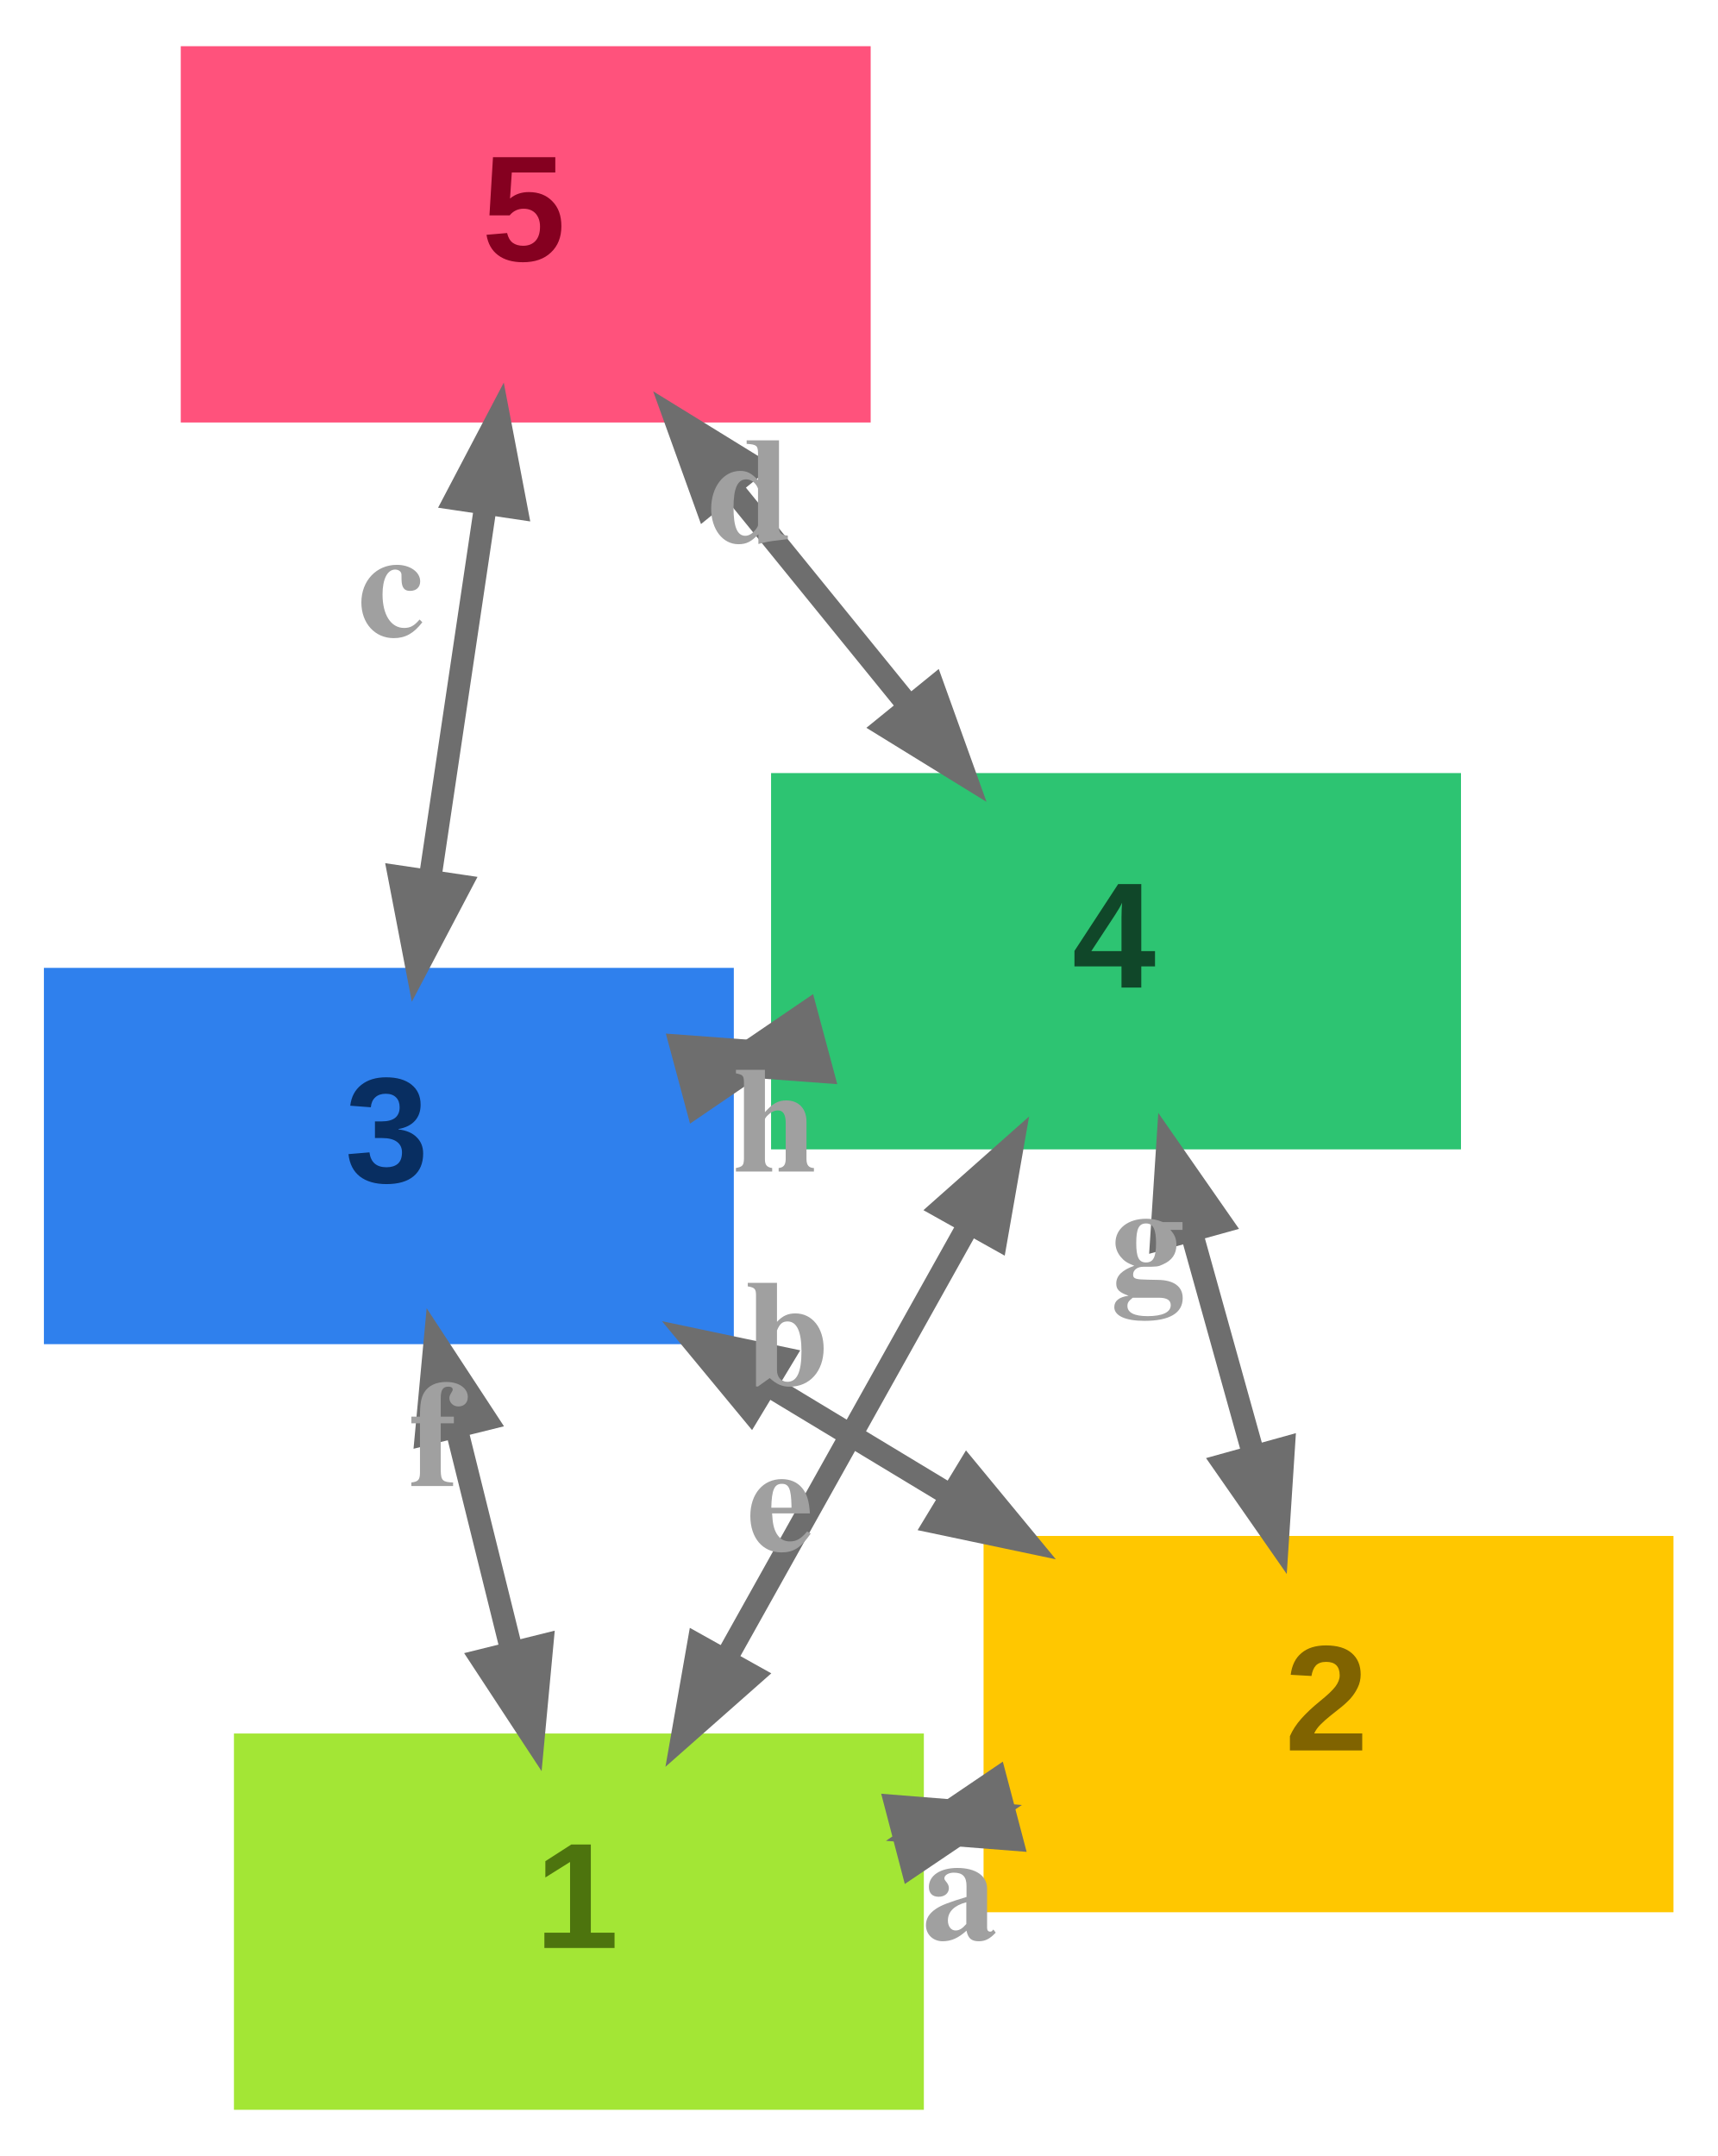
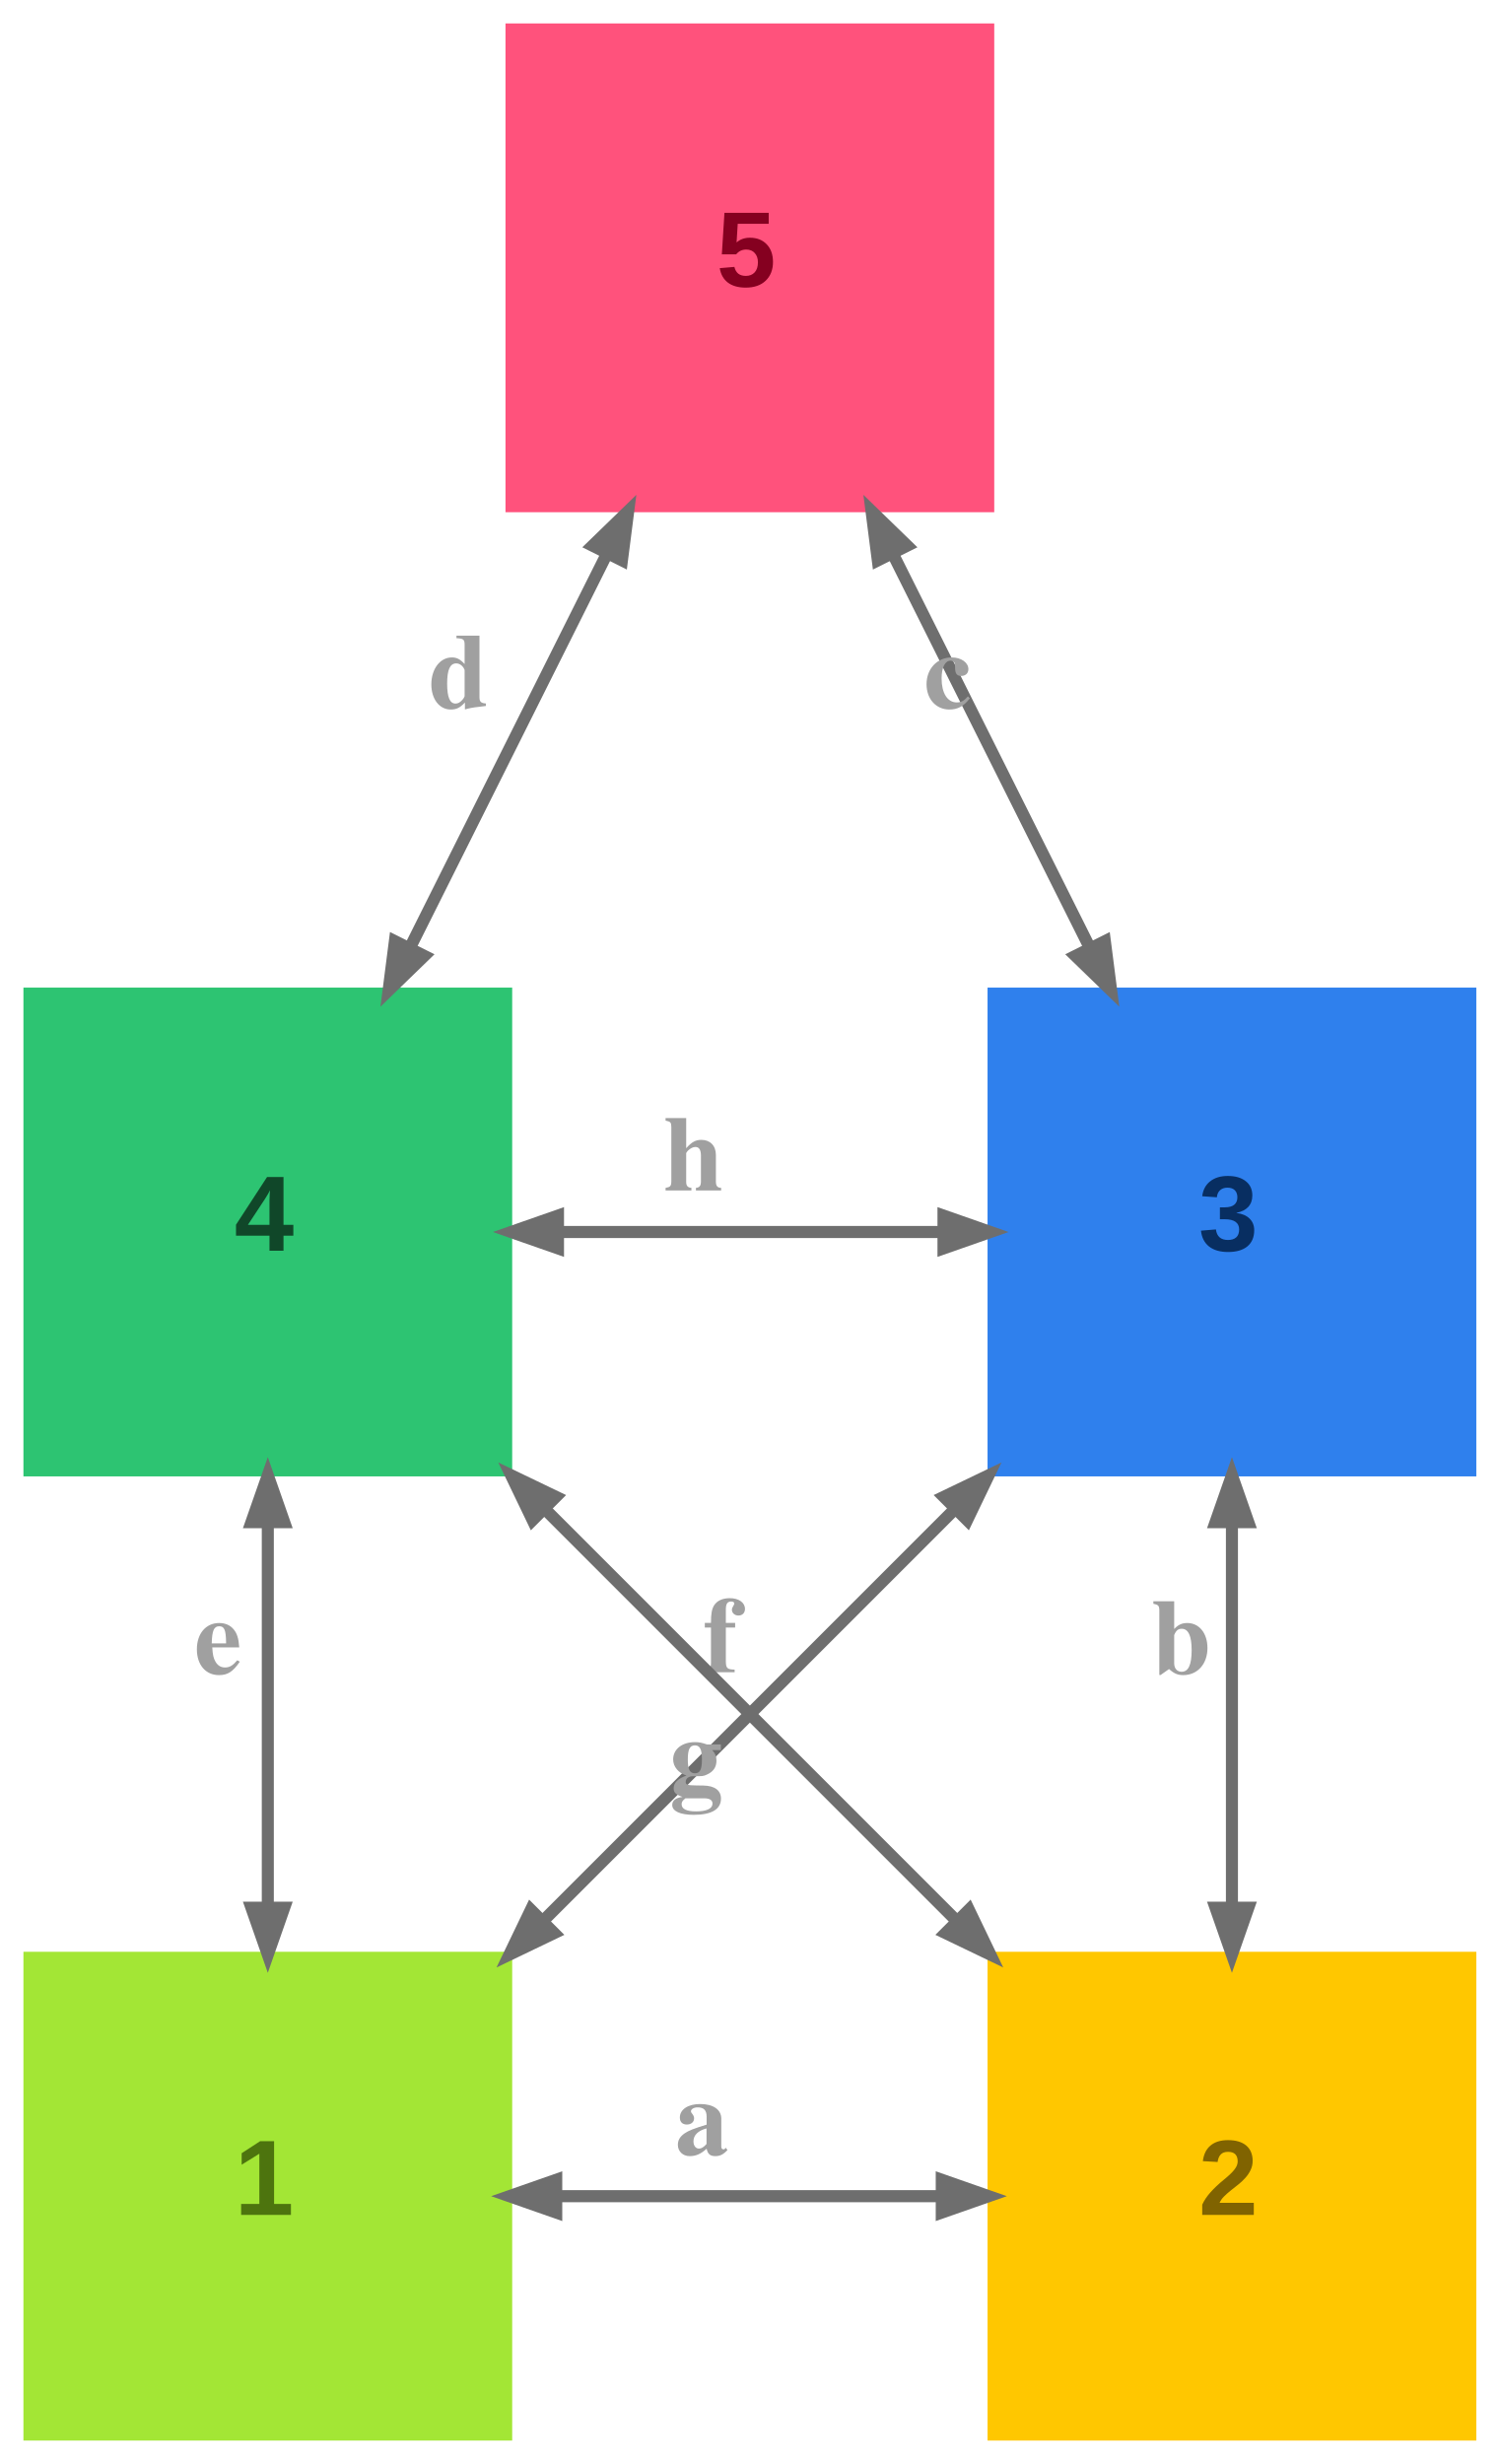
- <svg xmlns="http://www.w3.org/2000/svg" width="137pt" height="172pt" viewBox="0.00 0.00 136.91 171.52">
-   <g id="graph0" class="graph" transform="scale(1 1) rotate(0) translate(4 167.52)">
-     <polygon fill="transparent" stroke="transparent" points="-4,4 -4,-167.52 132.91,-167.52 132.91,4 -4,4" />
+ <svg xmlns="http://www.w3.org/2000/svg" width="224pt" height="368pt" viewBox="0.00 0.00 224.00 368.00">
+   <g id="graph0" class="graph" transform="scale(1 1) rotate(0) translate(4 364)">
+     <polygon fill="transparent" stroke="transparent" points="-4,4 -4,-364 220,-364 220,4 -4,4" />
    <g id="node1" class="node">
-       <polygon fill="#a3e635" stroke="#a3e635" points="69.15,-29 15.15,-29 15.15,0 69.15,0 69.15,-29" />
-       <text text-anchor="start" x="38.65" y="-12.4" font-family="Arial" font-weight="bold" font-size="12.00" fill="#4d740e">1</text>
+       <polygon fill="#a3e635" stroke="#a3e635" points="72,-72 0,-72 0,0 72,0 72,-72" />
+       <text text-anchor="start" x="31" y="-33.2" font-family="Arial" font-weight="bold" font-size="16.00" fill="#4d740e">1</text>
    </g>
    <g id="node2" class="node">
-       <polygon fill="#ffc700" stroke="#ffc700" points="128.91,-44.75 74.91,-44.75 74.91,-15.75 128.91,-15.75 128.91,-44.75" />
-       <text text-anchor="start" x="98.41" y="-28.15" font-family="Arial" font-weight="bold" font-size="12.00" fill="#806300">2</text>
+       <polygon fill="#ffc700" stroke="#ffc700" points="216,-72 144,-72 144,0 216,0 216,-72" />
+       <text text-anchor="start" x="175" y="-33.2" font-family="Arial" font-weight="bold" font-size="16.00" fill="#806300">2</text>
    </g>
    <g id="edge1" class="edge">
-       <path fill="none" stroke="#6e6e6e" stroke-width="1.8" d="M69.6,-21.74C69.54,-21.72 69.49,-21.71 69.43,-21.69" />
-       <polygon fill="#6e6e6e" stroke="#6e6e6e" stroke-width="1.8" points="67.44,-23.7 74.83,-23.11 68.68,-18.96 67.44,-23.7" />
-       <polygon fill="#6e6e6e" stroke="#6e6e6e" stroke-width="1.8" points="76.65,-21.06 69.26,-21.64 75.4,-25.8 76.65,-21.06" />
-       <text text-anchor="start" x="69.52" y="-13.11" font-family="Times,serif" font-weight="bold" font-size="12.00" fill="#a0a0a0">a</text>
+       <path fill="none" stroke="#6e6e6e" stroke-width="1.8" d="M136.55,-36C118.36,-36 97.28,-36 79.13,-36" />
+       <polygon fill="#6e6e6e" stroke="#6e6e6e" stroke-width="1.8" points="136.66,-38.45 143.66,-36 136.66,-33.55 136.66,-38.45" />
+       <polygon fill="#6e6e6e" stroke="#6e6e6e" stroke-width="1.8" points="79.08,-33.55 72.08,-36 79.08,-38.45 79.08,-33.55" />
+       <text text-anchor="start" x="96.84" y="-42.2" font-family="Times,serif" font-weight="bold" font-size="16.00" fill="#a0a0a0">a</text>
    </g>
    <g id="node3" class="node">
-       <polygon fill="#2f80ed" stroke="#2f80ed" points="54,-90.04 0,-90.04 0,-61.04 54,-61.04 54,-90.04" />
-       <text text-anchor="start" x="23.5" y="-73.44" font-family="Arial" font-weight="bold" font-size="12.00" fill="#082e61">3</text>
+       <polygon fill="#2f80ed" stroke="#2f80ed" points="216,-216 144,-216 144,-144 216,-144 216,-216" />
+       <text text-anchor="start" x="175" y="-177.2" font-family="Arial" font-weight="bold" font-size="16.00" fill="#082e61">3</text>
    </g>
    <g id="edge3" class="edge">
-       <path fill="none" stroke="#6e6e6e" stroke-width="1.8" d="M32.44,-53.62C33.86,-47.9 35.39,-41.74 36.8,-36.04" />
-       <polygon fill="#6e6e6e" stroke="#6e6e6e" stroke-width="1.8" points="29.98,-53.38 30.67,-60.76 34.73,-54.56 29.98,-53.38" />
-       <polygon fill="#6e6e6e" stroke="#6e6e6e" stroke-width="1.8" points="39.21,-36.52 38.52,-29.14 34.45,-35.34 39.21,-36.52" />
-       <text text-anchor="start" x="28.62" y="-49.23" font-family="Times,serif" font-weight="bold" font-size="12.00" fill="#a0a0a0">f</text>
+       <path fill="none" stroke="#6e6e6e" stroke-width="1.8" d="M138.69,-138.69C119.46,-119.46 96.64,-96.64 77.4,-77.4" />
+       <polygon fill="#6e6e6e" stroke="#6e6e6e" stroke-width="1.8" points="136.98,-140.45 143.66,-143.66 140.45,-136.98 136.98,-140.45" />
+       <polygon fill="#6e6e6e" stroke="#6e6e6e" stroke-width="1.8" points="78.76,-75.29 72.08,-72.08 75.29,-78.76 78.76,-75.29" />
+       <text text-anchor="start" x="101.05" y="-114.25" font-family="Times,serif" font-weight="bold" font-size="16.00" fill="#a0a0a0">f</text>
    </g>
    <g id="edge2" class="edge">
-       <path fill="none" stroke="#6e6e6e" stroke-width="1.8" d="M57.28,-57.23C61.98,-54.39 66.84,-51.45 71.55,-48.61" />
-       <polygon fill="#6e6e6e" stroke="#6e6e6e" stroke-width="1.8" points="55.84,-55.24 51.11,-60.96 58.37,-59.43 55.84,-55.24" />
-       <polygon fill="#6e6e6e" stroke="#6e6e6e" stroke-width="1.8" points="73.12,-50.52 77.84,-44.8 70.58,-46.33 73.12,-50.52" />
-       <text text-anchor="start" x="55.41" y="-57.32" font-family="Times,serif" font-weight="bold" font-size="12.00" fill="#a0a0a0">b</text>
+       <path fill="none" stroke="#6e6e6e" stroke-width="1.8" d="M180,-136.55C180,-118.36 180,-97.28 180,-79.13" />
+       <polygon fill="#6e6e6e" stroke="#6e6e6e" stroke-width="1.8" points="177.55,-136.66 180,-143.66 182.45,-136.66 177.55,-136.66" />
+       <polygon fill="#6e6e6e" stroke="#6e6e6e" stroke-width="1.8" points="182.45,-79.08 180,-72.08 177.55,-79.08 182.45,-79.08" />
+       <text text-anchor="start" x="168" y="-114.04" font-family="Times,serif" font-weight="bold" font-size="16.00" fill="#a0a0a0">b</text>
    </g>
    <g id="node4" class="node">
-       <polygon fill="#ff527c" stroke="#ff527c" points="64.91,-163.52 10.91,-163.52 10.91,-134.52 64.91,-134.52 64.91,-163.52" />
-       <text text-anchor="start" x="34.41" y="-146.92" font-family="Arial" font-weight="bold" font-size="12.00" fill="#850020">5</text>
+       <polygon fill="#ff527c" stroke="#ff527c" points="144,-360 72,-360 72,-288 144,-288 144,-360" />
+       <text text-anchor="start" x="103" y="-321.2" font-family="Arial" font-weight="bold" font-size="16.00" fill="#850020">5</text>
    </g>
    <g id="edge4" class="edge">
-       <path fill="none" stroke="#6e6e6e" stroke-width="1.8" d="M34.72,-127.49C33.33,-118.13 31.7,-107.15 30.29,-97.71" />
-       <polygon fill="#6e6e6e" stroke="#6e6e6e" stroke-width="1.8" points="32.31,-127.93 35.76,-134.5 37.15,-127.21 32.31,-127.93" />
-       <polygon fill="#6e6e6e" stroke="#6e6e6e" stroke-width="1.8" points="32.68,-97.09 29.23,-90.53 27.83,-97.81 32.68,-97.09" />
-       <text text-anchor="start" x="24.51" y="-117" font-family="Times,serif" font-weight="bold" font-size="12.00" fill="#a0a0a0">c</text>
+       <path fill="none" stroke="#6e6e6e" stroke-width="1.8" d="M129.32,-281.35C138.57,-262.86 149.38,-241.25 158.63,-222.74" />
+       <polygon fill="#6e6e6e" stroke="#6e6e6e" stroke-width="1.8" points="127.11,-280.31 126.17,-287.66 131.49,-282.5 127.11,-280.31" />
+       <polygon fill="#6e6e6e" stroke="#6e6e6e" stroke-width="1.8" points="161.02,-223.43 161.96,-216.08 156.64,-221.24 161.02,-223.43" />
+       <text text-anchor="start" x="133.98" y="-258.25" font-family="Times,serif" font-weight="bold" font-size="16.00" fill="#a0a0a0">c</text>
    </g>
    <g id="node5" class="node">
-       <polygon fill="#2dc472" stroke="#2dc472" points="111.97,-105.57 57.97,-105.57 57.97,-76.57 111.97,-76.57 111.97,-105.57" />
-       <text text-anchor="start" x="81.47" y="-88.97" font-family="Arial" font-weight="bold" font-size="12.00" fill="#104729">4</text>
+       <polygon fill="#2dc472" stroke="#2dc472" points="72,-216 0,-216 0,-144 72,-144 72,-216" />
+       <text text-anchor="start" x="31" y="-177.2" font-family="Arial" font-weight="bold" font-size="16.00" fill="#104729">4</text>
    </g>
    <g id="edge5" class="edge">
-       <path fill="none" stroke="#6e6e6e" stroke-width="1.8" d="M54.3,-128.83C58.9,-123.17 63.89,-117.02 68.49,-111.36" />
-       <polygon fill="#6e6e6e" stroke="#6e6e6e" stroke-width="1.8" points="52.3,-127.42 49.79,-134.39 56.1,-130.5 52.3,-127.42" />
-       <polygon fill="#6e6e6e" stroke="#6e6e6e" stroke-width="1.8" points="70.42,-112.87 72.93,-105.89 66.62,-109.78 70.42,-112.87" />
-       <text text-anchor="start" x="52.4" y="-124.49" font-family="Times,serif" font-weight="bold" font-size="12.00" fill="#a0a0a0">d</text>
+       <path fill="none" stroke="#6e6e6e" stroke-width="1.8" d="M86.68,-281.35C77.43,-262.86 66.62,-241.25 57.37,-222.74" />
+       <polygon fill="#6e6e6e" stroke="#6e6e6e" stroke-width="1.8" points="84.51,-282.5 89.83,-287.66 88.89,-280.31 84.51,-282.5" />
+       <polygon fill="#6e6e6e" stroke="#6e6e6e" stroke-width="1.8" points="59.36,-221.24 54.04,-216.08 54.98,-223.43 59.36,-221.24" />
+       <text text-anchor="start" x="60.02" y="-258.25" font-family="Times,serif" font-weight="bold" font-size="16.00" fill="#a0a0a0">d</text>
    </g>
    <g id="edge6" class="edge">
-       <path fill="none" stroke="#6e6e6e" stroke-width="1.8" d="M73.12,-69.89C67.13,-59.18 59.89,-46.23 53.92,-35.54" />
-       <polygon fill="#6e6e6e" stroke="#6e6e6e" stroke-width="1.8" points="71.16,-71.39 76.71,-76.31 75.43,-69 71.16,-71.39" />
-       <polygon fill="#6e6e6e" stroke="#6e6e6e" stroke-width="1.8" points="55.94,-34.13 50.38,-29.22 51.66,-36.52 55.94,-34.13" />
-       <text text-anchor="start" x="55.52" y="-44.11" font-family="Times,serif" font-weight="bold" font-size="12.00" fill="#a0a0a0">e</text>
+       <path fill="none" stroke="#6e6e6e" stroke-width="1.8" d="M36,-136.55C36,-118.36 36,-97.28 36,-79.13" />
+       <polygon fill="#6e6e6e" stroke="#6e6e6e" stroke-width="1.8" points="33.55,-136.66 36,-143.66 38.45,-136.66 33.55,-136.66" />
+       <polygon fill="#6e6e6e" stroke="#6e6e6e" stroke-width="1.8" points="38.45,-79.08 36,-72.08 33.55,-79.08 38.45,-79.08" />
+       <text text-anchor="start" x="25" y="-114.04" font-family="Times,serif" font-weight="bold" font-size="16.00" fill="#a0a0a0">e</text>
    </g>
    <g id="edge7" class="edge">
-       <path fill="none" stroke="#6e6e6e" stroke-width="1.8" d="M91.05,-69.23C92.64,-63.53 94.35,-57.4 95.93,-51.72" />
-       <polygon fill="#6e6e6e" stroke="#6e6e6e" stroke-width="1.8" points="88.59,-68.95 89.07,-76.35 93.31,-70.26 88.59,-68.95" />
-       <polygon fill="#6e6e6e" stroke="#6e6e6e" stroke-width="1.8" points="98.33,-52.24 97.85,-44.84 93.61,-50.93 98.33,-52.24" />
-       <text text-anchor="start" x="84.49" y="-64.87" font-family="Times,serif" font-weight="bold" font-size="12.00" fill="#a0a0a0">g</text>
+       <path fill="none" stroke="#6e6e6e" stroke-width="1.8" d="M77.31,-138.69C96.54,-119.46 119.36,-96.64 138.6,-77.4" />
+       <polygon fill="#6e6e6e" stroke="#6e6e6e" stroke-width="1.8" points="75.55,-136.98 72.34,-143.66 79.02,-140.45 75.55,-136.98" />
+       <polygon fill="#6e6e6e" stroke="#6e6e6e" stroke-width="1.8" points="140.71,-78.76 143.92,-72.08 137.24,-75.29 140.71,-78.76" />
+       <text text-anchor="start" x="95.95" y="-96.25" font-family="Times,serif" font-weight="bold" font-size="16.00" fill="#a0a0a0">g</text>
    </g>
    <g id="edge8" class="edge">
-       <path fill="none" stroke="#6e6e6e" stroke-width="1.8" d="M54.59,-82.93C54.52,-82.91 54.45,-82.89 54.37,-82.87" />
-       <polygon fill="#6e6e6e" stroke="#6e6e6e" stroke-width="1.8" points="50.28,-84.31 57.68,-83.76 51.55,-79.58 50.28,-84.31" />
-       <polygon fill="#6e6e6e" stroke="#6e6e6e" stroke-width="1.8" points="61.55,-82.26 54.15,-82.81 60.28,-86.99 61.55,-82.26" />
-       <text text-anchor="start" x="54.48" y="-74.3" font-family="Times,serif" font-weight="bold" font-size="12.00" fill="#a0a0a0">h</text>
+       <path fill="none" stroke="#6e6e6e" stroke-width="1.8" d="M79.45,-180C97.64,-180 118.72,-180 136.87,-180" />
+       <polygon fill="#6e6e6e" stroke="#6e6e6e" stroke-width="1.8" points="79.34,-177.55 72.34,-180 79.34,-182.45 79.34,-177.55" />
+       <polygon fill="#6e6e6e" stroke="#6e6e6e" stroke-width="1.8" points="136.92,-182.45 143.92,-180 136.92,-177.55 136.92,-182.45" />
+       <text text-anchor="start" x="95.16" y="-186.2" font-family="Times,serif" font-weight="bold" font-size="16.00" fill="#a0a0a0">h</text>
    </g>
  </g>
</svg>
